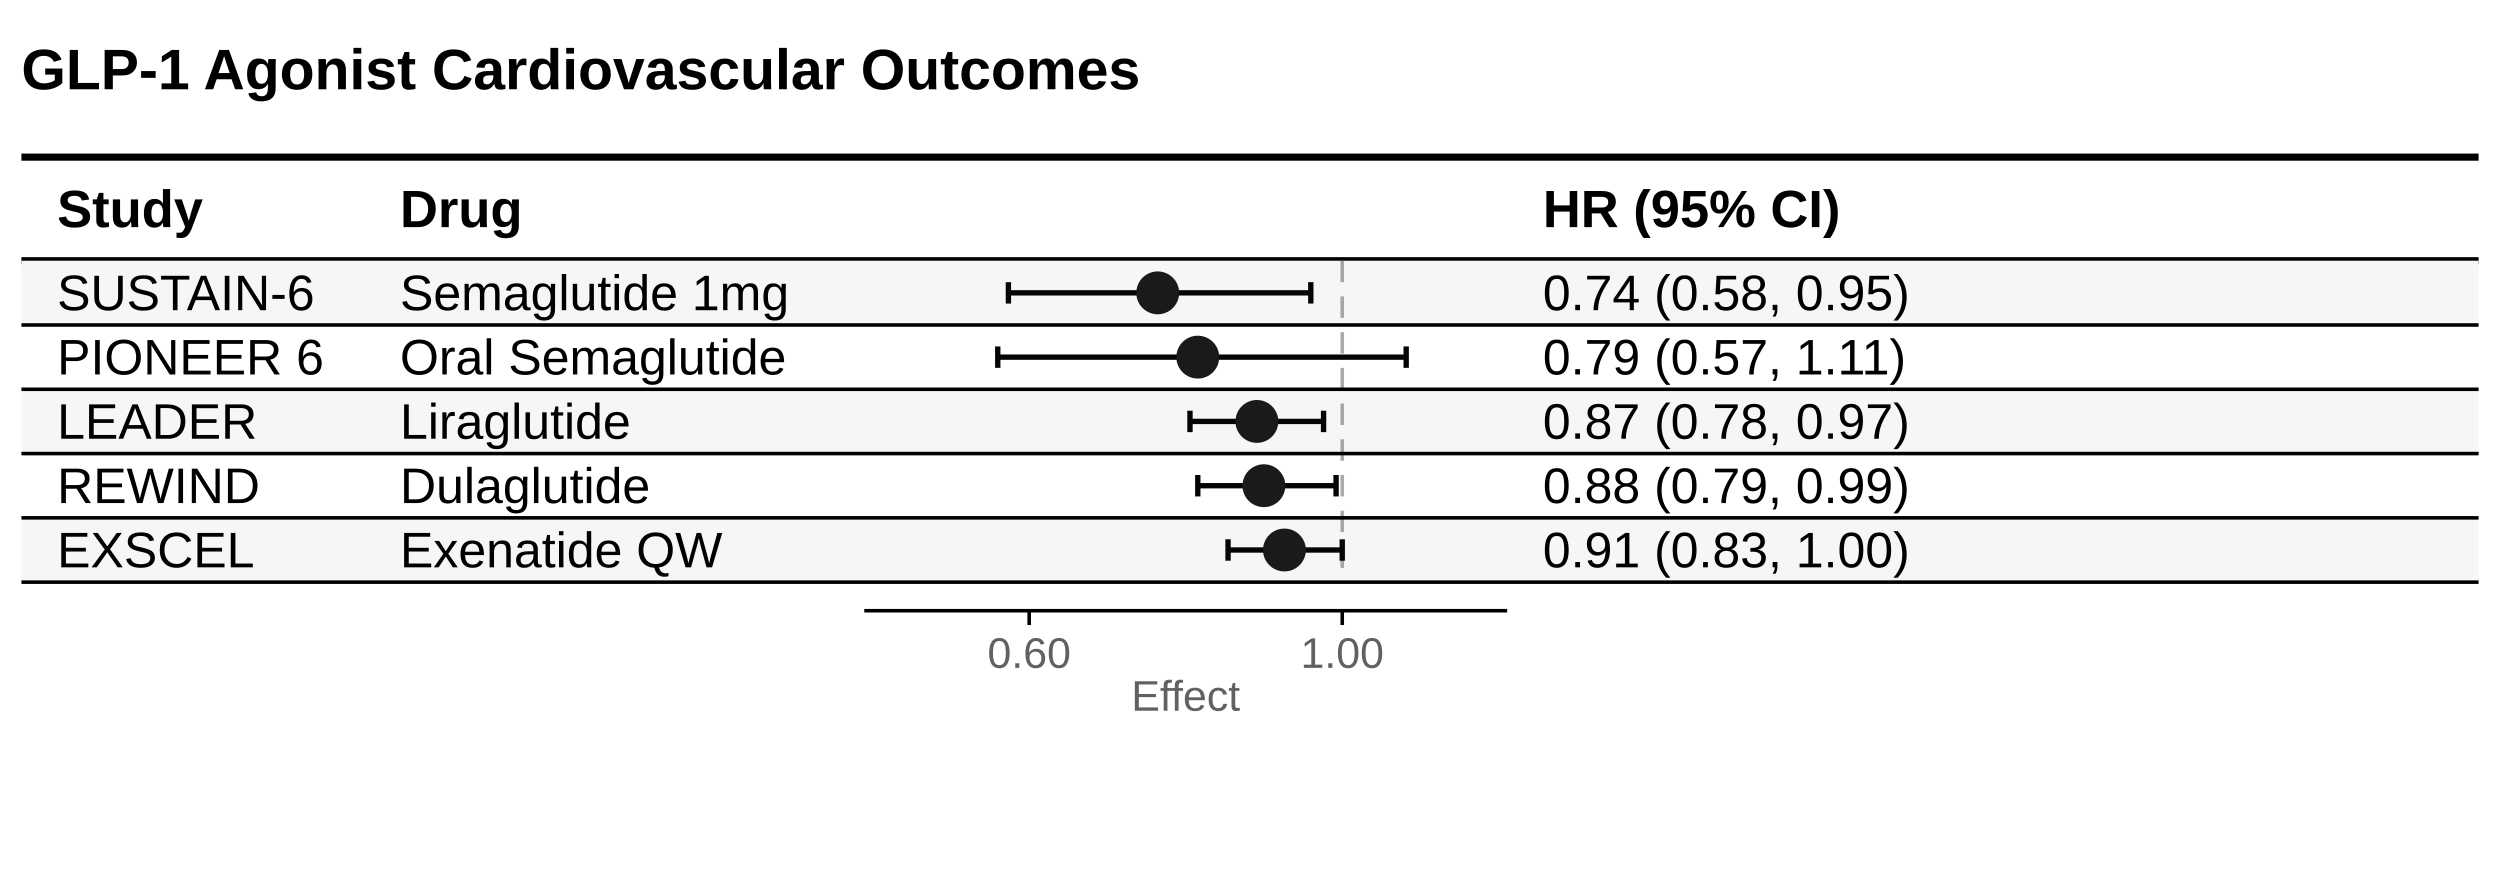
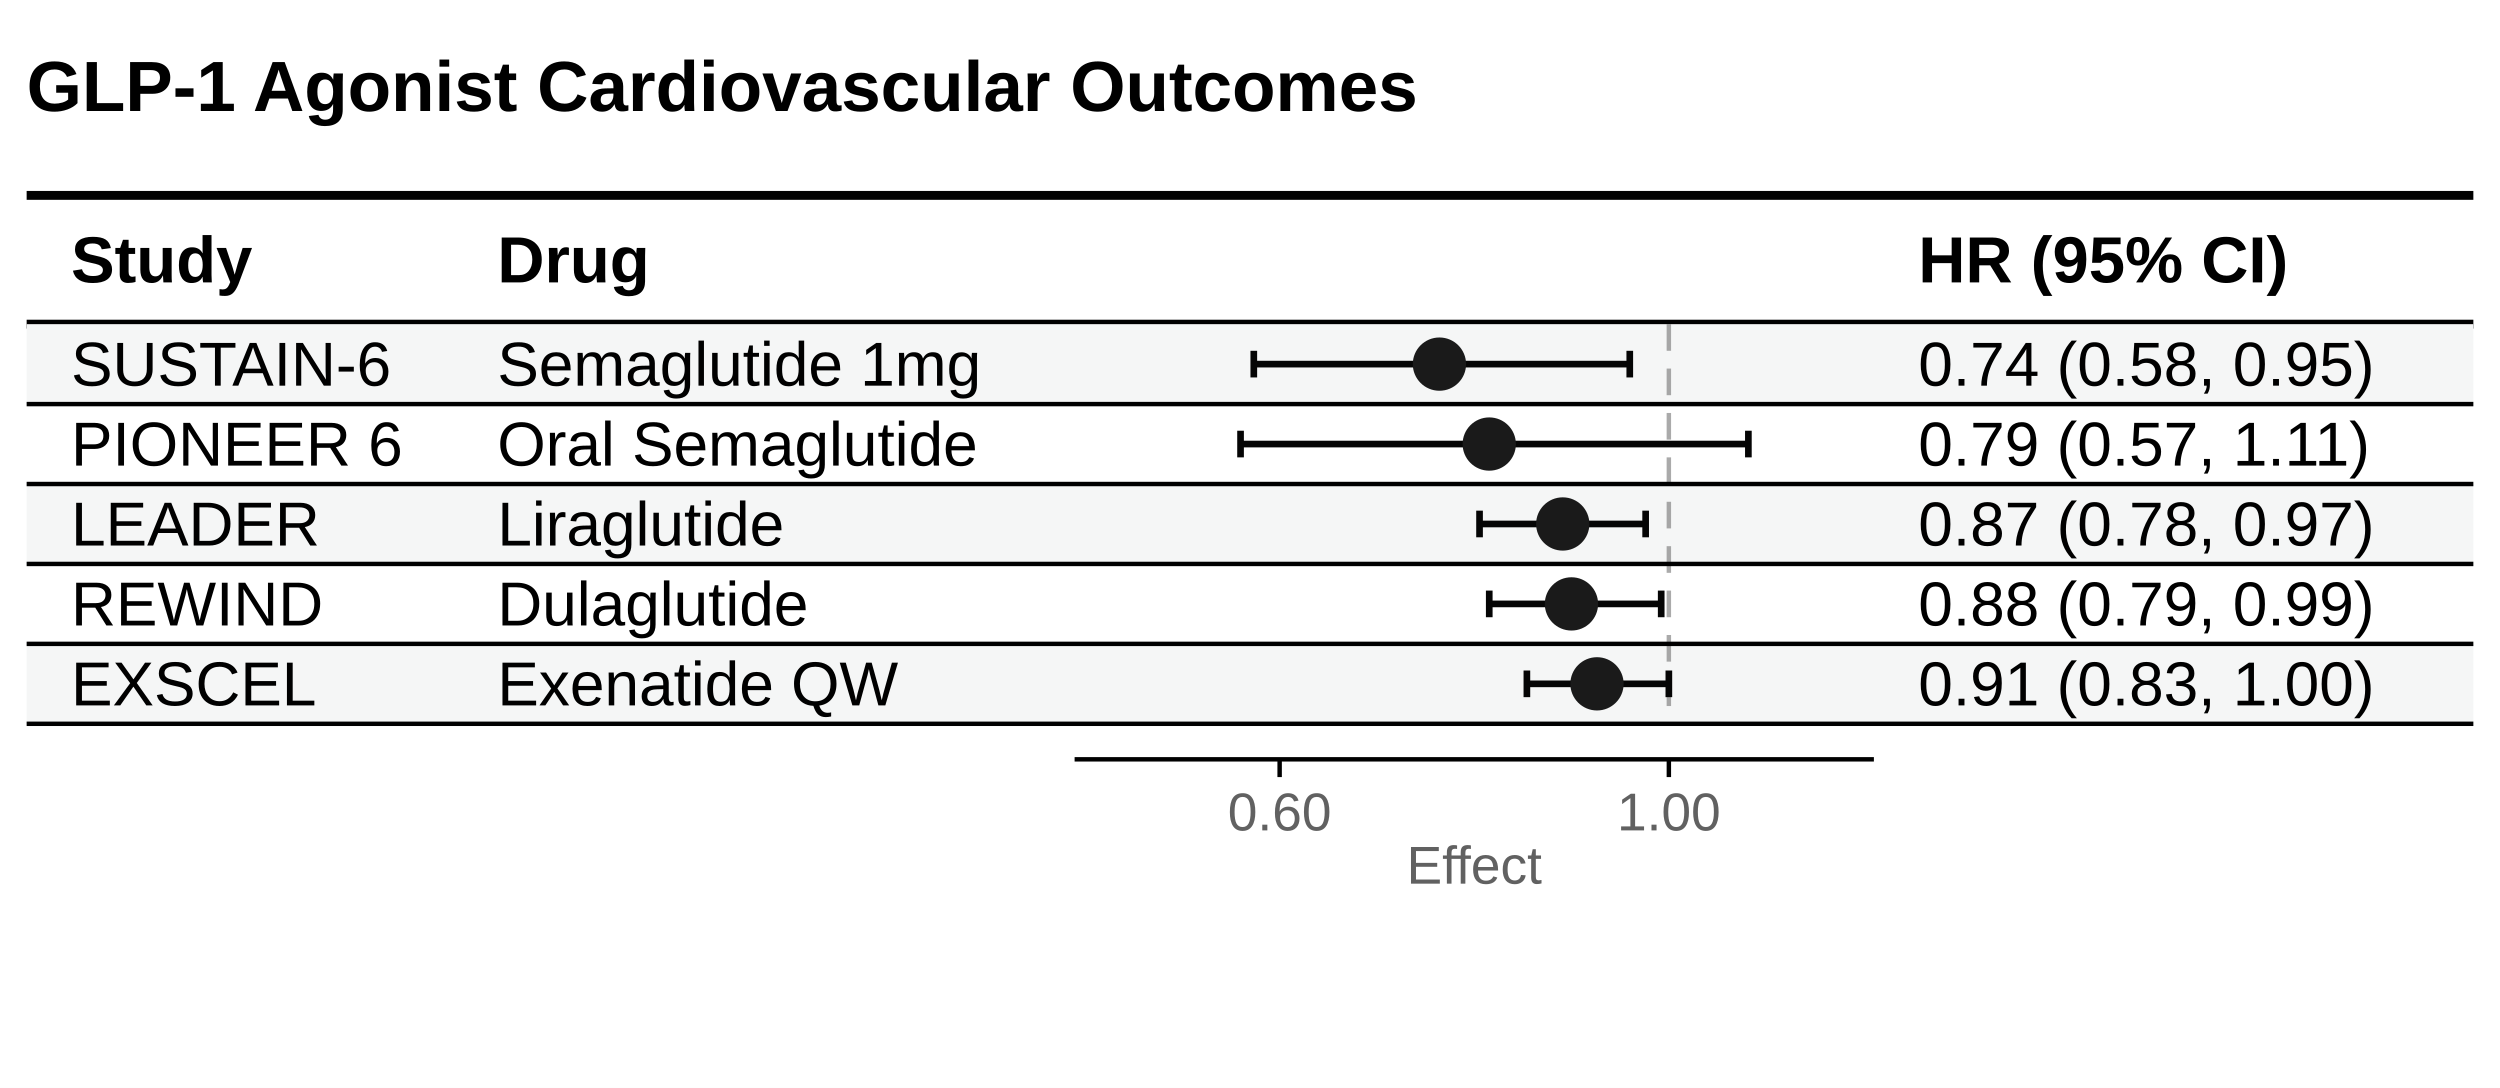
- <svg xmlns="http://www.w3.org/2000/svg" width="700" height="245" viewBox="0 0 700 245">
+ <svg xmlns="http://www.w3.org/2000/svg" width="700" height="304.618" viewBox="0 0 563 245">
  <style>
  text {
    font-variant-numeric: tabular-nums;
  }
</style>
  <rect width="100%" height="100%" fill="#FFFFFF" />
  <text x="6" y="25" font-family="Arial, Helvetica, sans-serif" font-size="16px" font-weight="600" fill="#000000">GLP-1 Agonist Cardiovascular Outcomes</text>
-   <line x1="6" x2="694" y1="44" y2="44" stroke="#000000" stroke-width="2" />
+   <line x1="6" x2="557" y1="44" y2="44" stroke="#000000" stroke-width="2" />
  <text class="cell-text" dominant-baseline="central" x="16" y="58.5" font-family="Arial, Helvetica, sans-serif" font-size="14.7px" font-weight="600" fill="#000000">Study</text>
  <text class="cell-text" dominant-baseline="central" x="112" y="58.5" font-family="Arial, Helvetica, sans-serif" font-size="14.7px" font-weight="600" text-anchor="start" fill="#000000">Drug</text>
  <text class="cell-text" dominant-baseline="central" x="432" y="58.5" font-family="Arial, Helvetica, sans-serif" font-size="14.7px" font-weight="600" text-anchor="start" fill="#000000">HR (95% CI)</text>
-   <line x1="6" x2="694" y1="73" y2="73" stroke="#000000" stroke-width="2" />
-   <rect x="6" y="73" width="688" height="18" fill="#F5F6F6" />
-   <rect x="6" y="109" width="688" height="18" fill="#F5F6F6" />
-   <rect x="6" y="145" width="688" height="18" fill="#F5F6F6" />
+   <line x1="6" x2="557" y1="73" y2="73" stroke="#000000" stroke-width="2" />
+   <rect x="6" y="73" width="551" height="18" fill="#F5F6F6" />
+   <rect x="6" y="109" width="551" height="18" fill="#F5F6F6" />
+   <rect x="6" y="145" width="551" height="18" fill="#F5F6F6" />
  <line x1="375.826" x2="375.826" y1="73" y2="163" stroke="#717171" stroke-width="1" stroke-opacity="0.6" stroke-dasharray="6,4" />
  <g class="interval effect-0">
    <line x1="282.356" x2="367.025" y1="82" y2="82" stroke="#050505" stroke-width="1.5" />
    <line x1="282.356" x2="282.356" y1="79" y2="85" stroke="#050505" stroke-width="1.5" />
    <line x1="367.025" x2="367.025" y1="79" y2="85" stroke="#050505" stroke-width="1.5" />
    <circle cx="324.16" cy="82" r="6" fill="#1A1A1A" />
  </g>
  <g class="interval effect-0">
    <line x1="279.372" x2="393.734" y1="100" y2="100" stroke="#050505" stroke-width="1.5" />
    <line x1="279.372" x2="279.372" y1="97" y2="103" stroke="#050505" stroke-width="1.5" />
    <line x1="393.734" x2="393.734" y1="97" y2="103" stroke="#050505" stroke-width="1.5" />
    <circle cx="335.379" cy="100" r="6" fill="#1A1A1A" />
  </g>
  <g class="interval effect-0">
    <line x1="333.193" x2="370.6" y1="118" y2="118" stroke="#050505" stroke-width="1.5" />
    <line x1="333.193" x2="333.193" y1="115" y2="121" stroke="#050505" stroke-width="1.5" />
    <line x1="370.6" x2="370.6" y1="115" y2="121" stroke="#050505" stroke-width="1.5" />
    <circle cx="351.93" cy="118" r="6" fill="#1A1A1A" />
  </g>
  <g class="interval effect-0">
    <line x1="335.379" x2="374.102" y1="136" y2="136" stroke="#050505" stroke-width="1.5" />
    <line x1="335.379" x2="335.379" y1="133" y2="139" stroke="#050505" stroke-width="1.5" />
    <line x1="374.102" x2="374.102" y1="133" y2="139" stroke="#050505" stroke-width="1.5" />
    <circle cx="353.891" cy="136" r="6" fill="#1A1A1A" />
  </g>
  <g class="interval effect-0">
    <line x1="343.854" x2="375.826" y1="154" y2="154" stroke="#050505" stroke-width="1.5" />
    <line x1="343.854" x2="343.854" y1="151" y2="157" stroke="#050505" stroke-width="1.5" />
    <line x1="375.826" x2="375.826" y1="151" y2="157" stroke="#050505" stroke-width="1.5" />
    <circle cx="359.644" cy="154" r="6" fill="#1A1A1A" />
  </g>
  <g transform="translate(0, 171)">
    <line x1="242" x2="422" y1="0" y2="0" stroke="#000000" stroke-width="1" />
    <line x1="288.174" x2="288.174" y1="0" y2="4" stroke="#000000" stroke-width="1" />
    <text x="288.174" y="16" text-anchor="middle" font-family="Arial, Helvetica, sans-serif" font-size="12px" font-weight="400" font-style="normal" fill="#616161">0.60</text>
    <line x1="375.826" x2="375.826" y1="0" y2="4" stroke="#000000" stroke-width="1" />
    <text x="375.826" y="16" text-anchor="middle" font-family="Arial, Helvetica, sans-serif" font-size="12px" font-weight="400" font-style="normal" fill="#616161">1.00</text>
    <text x="332" y="28" text-anchor="middle" font-family="Arial, Helvetica, sans-serif" font-size="12px" font-weight="400" font-style="normal" fill="#616161">Effect</text>
  </g>
  <text class="cell-text" dominant-baseline="central" x="16" y="82" font-family="Arial, Helvetica, sans-serif" font-size="14px" font-weight="400" font-style="normal" fill="#000000">SUSTAIN-6</text>
  <text class="cell-text" dominant-baseline="central" x="112" y="82" font-family="Arial, Helvetica, sans-serif" font-size="14px" font-weight="400" font-style="normal" text-anchor="start" fill="#000000">Semaglutide 1mg</text>
  <text class="cell-text" dominant-baseline="central" x="432" y="82" font-family="Arial, Helvetica, sans-serif" font-size="14px" font-weight="400" font-style="normal" text-anchor="start" fill="#000000">0.74 (0.58, 0.95)</text>
-   <line x1="6" x2="694" y1="91" y2="91" stroke="#000000" stroke-width="1" />
+   <line x1="6" x2="557" y1="91" y2="91" stroke="#000000" stroke-width="1" />
  <text class="cell-text" dominant-baseline="central" x="16" y="100" font-family="Arial, Helvetica, sans-serif" font-size="14px" font-weight="400" font-style="normal" fill="#000000">PIONEER 6</text>
  <text class="cell-text" dominant-baseline="central" x="112" y="100" font-family="Arial, Helvetica, sans-serif" font-size="14px" font-weight="400" font-style="normal" text-anchor="start" fill="#000000">Oral Semaglutide</text>
  <text class="cell-text" dominant-baseline="central" x="432" y="100" font-family="Arial, Helvetica, sans-serif" font-size="14px" font-weight="400" font-style="normal" text-anchor="start" fill="#000000">0.79 (0.57, 1.11)</text>
-   <line x1="6" x2="694" y1="109" y2="109" stroke="#000000" stroke-width="1" />
+   <line x1="6" x2="557" y1="109" y2="109" stroke="#000000" stroke-width="1" />
  <text class="cell-text" dominant-baseline="central" x="16" y="118" font-family="Arial, Helvetica, sans-serif" font-size="14px" font-weight="400" font-style="normal" fill="#000000">LEADER</text>
  <text class="cell-text" dominant-baseline="central" x="112" y="118" font-family="Arial, Helvetica, sans-serif" font-size="14px" font-weight="400" font-style="normal" text-anchor="start" fill="#000000">Liraglutide</text>
  <text class="cell-text" dominant-baseline="central" x="432" y="118" font-family="Arial, Helvetica, sans-serif" font-size="14px" font-weight="400" font-style="normal" text-anchor="start" fill="#000000">0.87 (0.78, 0.97)</text>
-   <line x1="6" x2="694" y1="127" y2="127" stroke="#000000" stroke-width="1" />
+   <line x1="6" x2="557" y1="127" y2="127" stroke="#000000" stroke-width="1" />
  <text class="cell-text" dominant-baseline="central" x="16" y="136" font-family="Arial, Helvetica, sans-serif" font-size="14px" font-weight="400" font-style="normal" fill="#000000">REWIND</text>
  <text class="cell-text" dominant-baseline="central" x="112" y="136" font-family="Arial, Helvetica, sans-serif" font-size="14px" font-weight="400" font-style="normal" text-anchor="start" fill="#000000">Dulaglutide</text>
  <text class="cell-text" dominant-baseline="central" x="432" y="136" font-family="Arial, Helvetica, sans-serif" font-size="14px" font-weight="400" font-style="normal" text-anchor="start" fill="#000000">0.88 (0.79, 0.99)</text>
-   <line x1="6" x2="694" y1="145" y2="145" stroke="#000000" stroke-width="1" />
+   <line x1="6" x2="557" y1="145" y2="145" stroke="#000000" stroke-width="1" />
  <text class="cell-text" dominant-baseline="central" x="16" y="154" font-family="Arial, Helvetica, sans-serif" font-size="14px" font-weight="400" font-style="normal" fill="#000000">EXSCEL</text>
  <text class="cell-text" dominant-baseline="central" x="112" y="154" font-family="Arial, Helvetica, sans-serif" font-size="14px" font-weight="400" font-style="normal" text-anchor="start" fill="#000000">Exenatide QW</text>
  <text class="cell-text" dominant-baseline="central" x="432" y="154" font-family="Arial, Helvetica, sans-serif" font-size="14px" font-weight="400" font-style="normal" text-anchor="start" fill="#000000">0.91 (0.83, 1.00)</text>
-   <line x1="6" x2="694" y1="163" y2="163" stroke="#000000" stroke-width="1" />
+   <line x1="6" x2="557" y1="163" y2="163" stroke="#000000" stroke-width="1" />
</svg>
